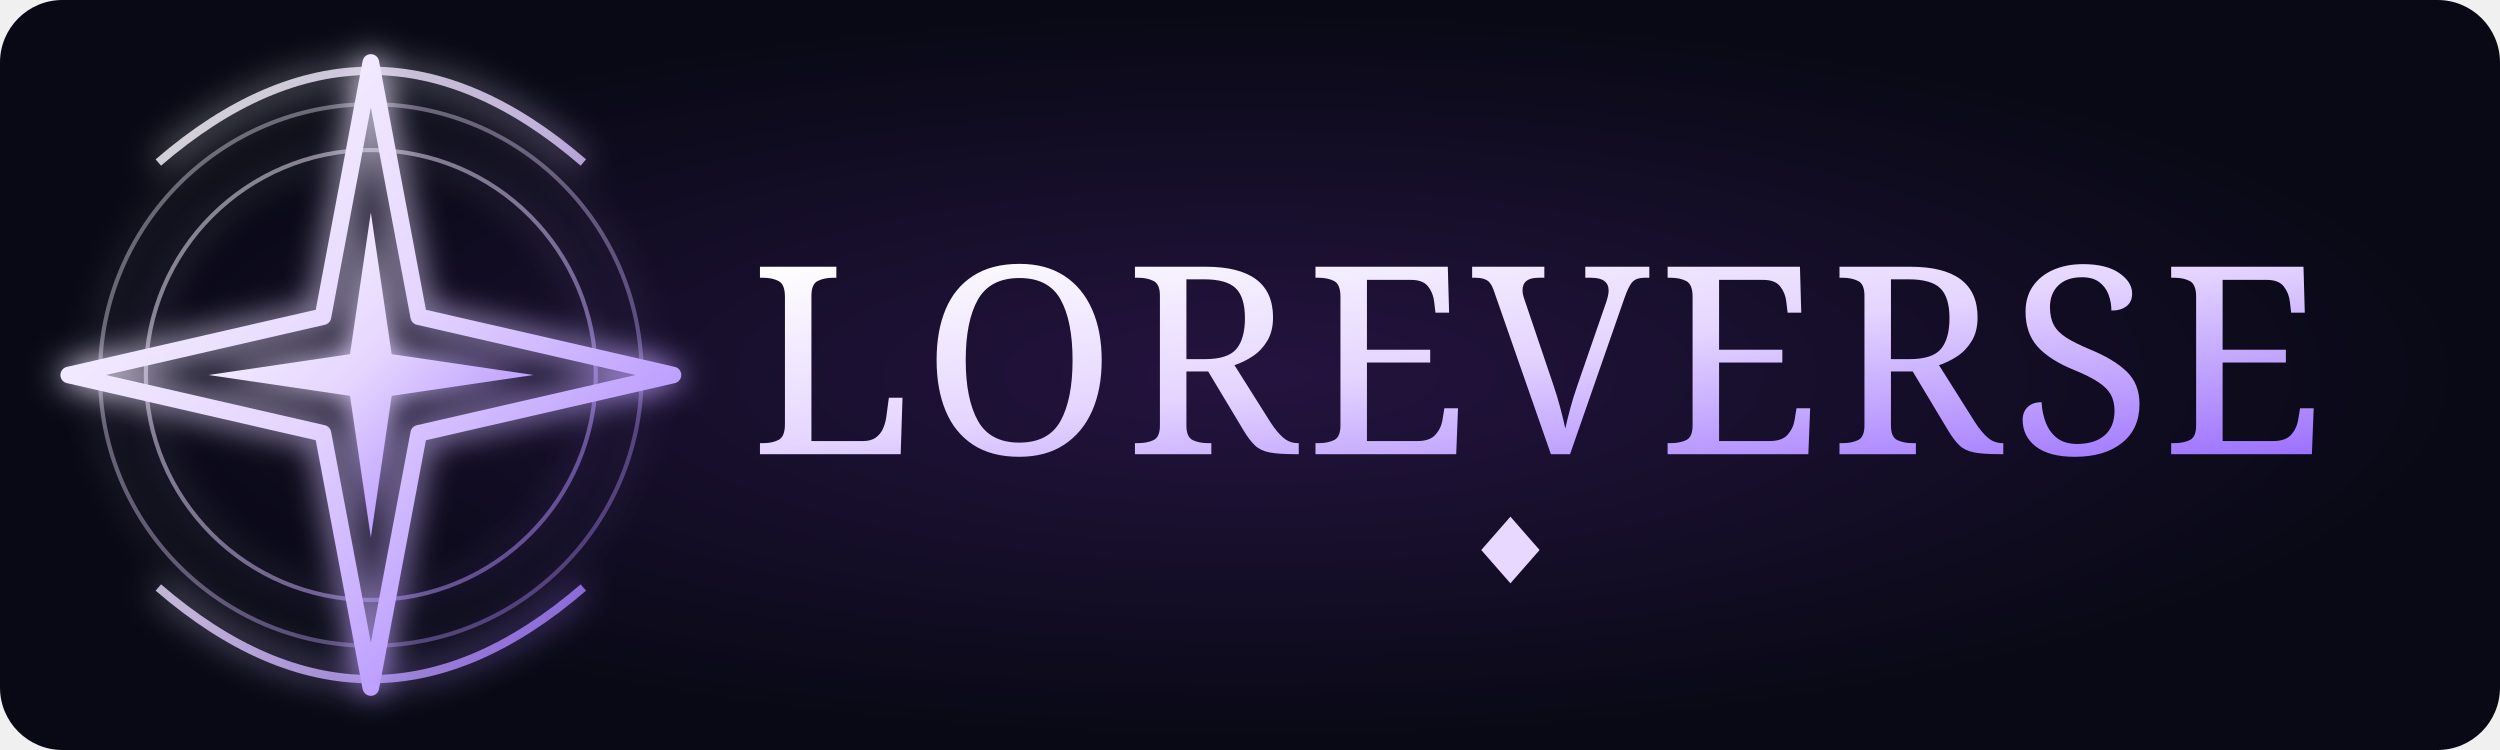
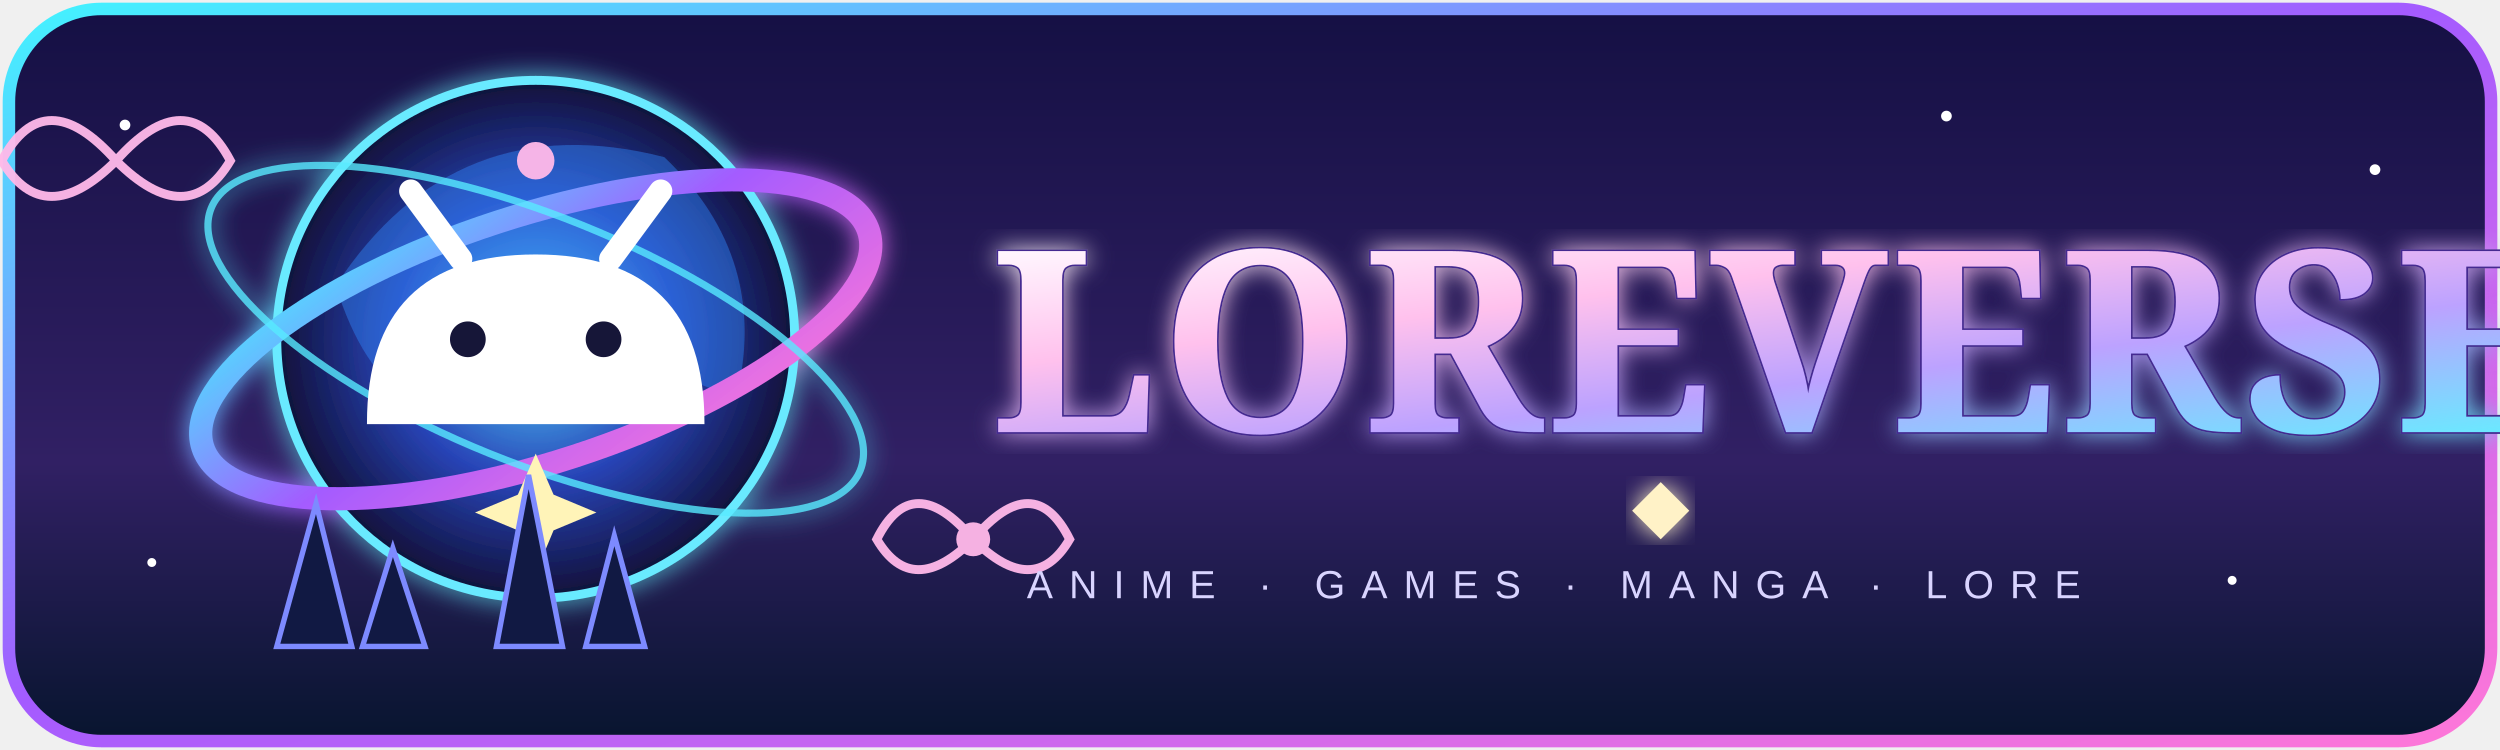
- <svg xmlns="http://www.w3.org/2000/svg" viewBox="0 0 1200 360" role="img" aria-labelledby="t d">
+ <svg xmlns="http://www.w3.org/2000/svg" viewBox="0 0 1400 420" role="img" aria-labelledby="t d">
  <defs>
-     <linearGradient id="g" x1="0" y1="0" x2="1" y2="1">
-       <stop stop-color="#fff" />
-       <stop offset=".48" stop-color="#e5d5ff" />
-       <stop offset="1" stop-color="#9b70ff" />
+     <linearGradient id="word" x1="0" y1="0" x2="1" y2="1">
+       <stop stop-color="#fff8ff" />
+       <stop offset=".32" stop-color="#ffc1ed" />
+       <stop offset=".62" stop-color="#bca2ff" />
+       <stop offset="1" stop-color="#65edff" />
    </linearGradient>
-     <radialGradient id="bg">
-       <stop stop-color="#24133f" />
-       <stop offset="1" stop-color="#080914" />
+     <linearGradient id="orbit" x1="0" y1="0" x2="1" y2="1">
+       <stop stop-color="#42f4ff" />
+       <stop offset=".48" stop-color="#a45bff" />
+       <stop offset="1" stop-color="#ff77d8" />
+     </linearGradient>
+     <radialGradient id="planet">
+       <stop stop-color="#53dcff" />
+       <stop offset=".55" stop-color="#2844b7" />
+       <stop offset="1" stop-color="#101039" />
    </radialGradient>
+     <linearGradient id="sky" x2="0" y2="1">
+       <stop stop-color="#151044" />
+       <stop offset=".62" stop-color="#312064" />
+       <stop offset="1" stop-color="#08152f" />
+     </linearGradient>
    <filter id="glow">
-       <feGaussianBlur stdDeviation="8" result="b" />
+       <feGaussianBlur stdDeviation="7" result="b" />
      <feMerge>
        <feMergeNode in="b" />
        <feMergeNode in="SourceGraphic" />
      </feMerge>
    </filter>
  </defs>
-   <rect width="1200" height="360" rx="30" fill="url(#bg)" />
-   <g transform="translate(178 180)" fill="none" stroke="url(#g)" filter="url(#glow)">
-     <circle r="130" stroke-width="2" opacity=".38" />
-     <circle r="108" stroke-width="2" opacity=".5" />
-     <path d="M0-150 23-28 145 0 23 28 0 150-23 28-145 0-23-28Z" stroke-width="8" stroke-linejoin="round" />
-     <path d="M-102-102Q0-190 102-102M-102 102Q0 190 102 102" stroke-width="4" opacity=".8" />
-     <path d="M0-78 10-10 78 0 10 10 0 78-10 10-78 0-10-10Z" fill="url(#g)" stroke="none" />
+   <rect x="5" y="5" width="1390" height="410" rx="52" fill="url(#sky)" stroke="url(#orbit)" stroke-width="7" />
+   <g fill="#fff">
+     <circle cx="70" cy="70" r="3" />
+     <circle cx="330" cy="54" r="3" />
+     <circle cx="1090" cy="65" r="3" />
+     <circle cx="1330" cy="95" r="3" />
+     <circle cx="1250" cy="325" r="2.5" />
+     <circle cx="85" cy="315" r="2.5" />
  </g>
-   <text x="360" y="218" fill="url(#g)" font-family="Georgia,serif" font-size="126" letter-spacing="4">LOREVERSE</text>
-   <path d="M365 264H1090" stroke="url(#g)" stroke-width="3" opacity=".75" />
-   <path d="M725 248l14 16-14 16-14-16Z" fill="#e8d7ff" />
+   <g transform="translate(300 190)" filter="url(#glow)">
+     <circle r="145" fill="url(#planet)" stroke="#69eaff" stroke-width="5" />
+     <path d="M-112-30Q-45-132 72-102Q132-45 112 34Q45 0-10 30Q-82 65-112-30Z" fill="#338bff" opacity=".42" />
+     <ellipse rx="196" ry="69" fill="none" stroke="url(#orbit)" stroke-width="13" transform="rotate(-18)" />
+     <ellipse rx="196" ry="69" fill="none" stroke="#58eaff" stroke-width="4" transform="rotate(22)" opacity=".8" />
+     <g fill="#fff" stroke="#fff" stroke-linecap="round">
+       <path d="M-42-45-70-83M42-45 70-83" stroke-width="13" fill="none" />
+       <path d="M-94 47Q-94-47 0-47Q94-47 94 47Z" />
+     </g>
+     <g fill="#141238">
+       <circle cx="-38" cy="0" r="10" />
+       <circle cx="38" cy="0" r="10" />
+     </g>
+     <path d="M0 64l10 23 24 10-24 10-10 24-10-24-24-10 24-10z" fill="#fff4b8" />
+   </g>
+   <g transform="translate(300 190)" fill="none" stroke="#ffb9e9" stroke-width="5" opacity=".95">
+     <path d="M-235-100q-40-45-64 0 24 40 64 0zm0 0q40-45 64 0-24 40-64 0z" />
+     <circle cy="-100" r="8" fill="#ffb9e9" />
+     <path d="M245 112q-34-40-54 0 20 34 54 0zm0 0q34-40 54 0-20 34-54 0z" />
+     <circle cx="245" cy="112" r="7" fill="#ffb9e9" />
+   </g>
+   <path d="M95 365H1320" stroke="url(#orbit)" stroke-width="3" opacity=".7" />
+   <g fill="#111943" stroke="#7d8aff" stroke-width="3">
+     <path d="M155 362l22-80 20 80zm48 0 17-55 18 55zm75 0 18-96 19 96zm50 0 16-62 17 62z" />
+   </g>
+   <text x="555" y="242" fill="url(#word)" stroke="#452c91" stroke-width="2" paint-order="stroke" font-family="Georgia,serif" font-size="142" font-weight="bold" letter-spacing="2" filter="url(#glow)">LOREVERSE</text>
+   <path d="M570 285H1290" stroke="url(#orbit)" stroke-width="4" />
+   <path d="M930 270l16 16-16 16-16-16z" fill="#fff2c7" filter="url(#glow)" />
+   <text x="575" y="335" fill="#d9d4ff" font-family="Arial,sans-serif" font-size="22" letter-spacing="9">ANIME · GAMES · MANGA · LORE</text>
</svg>
